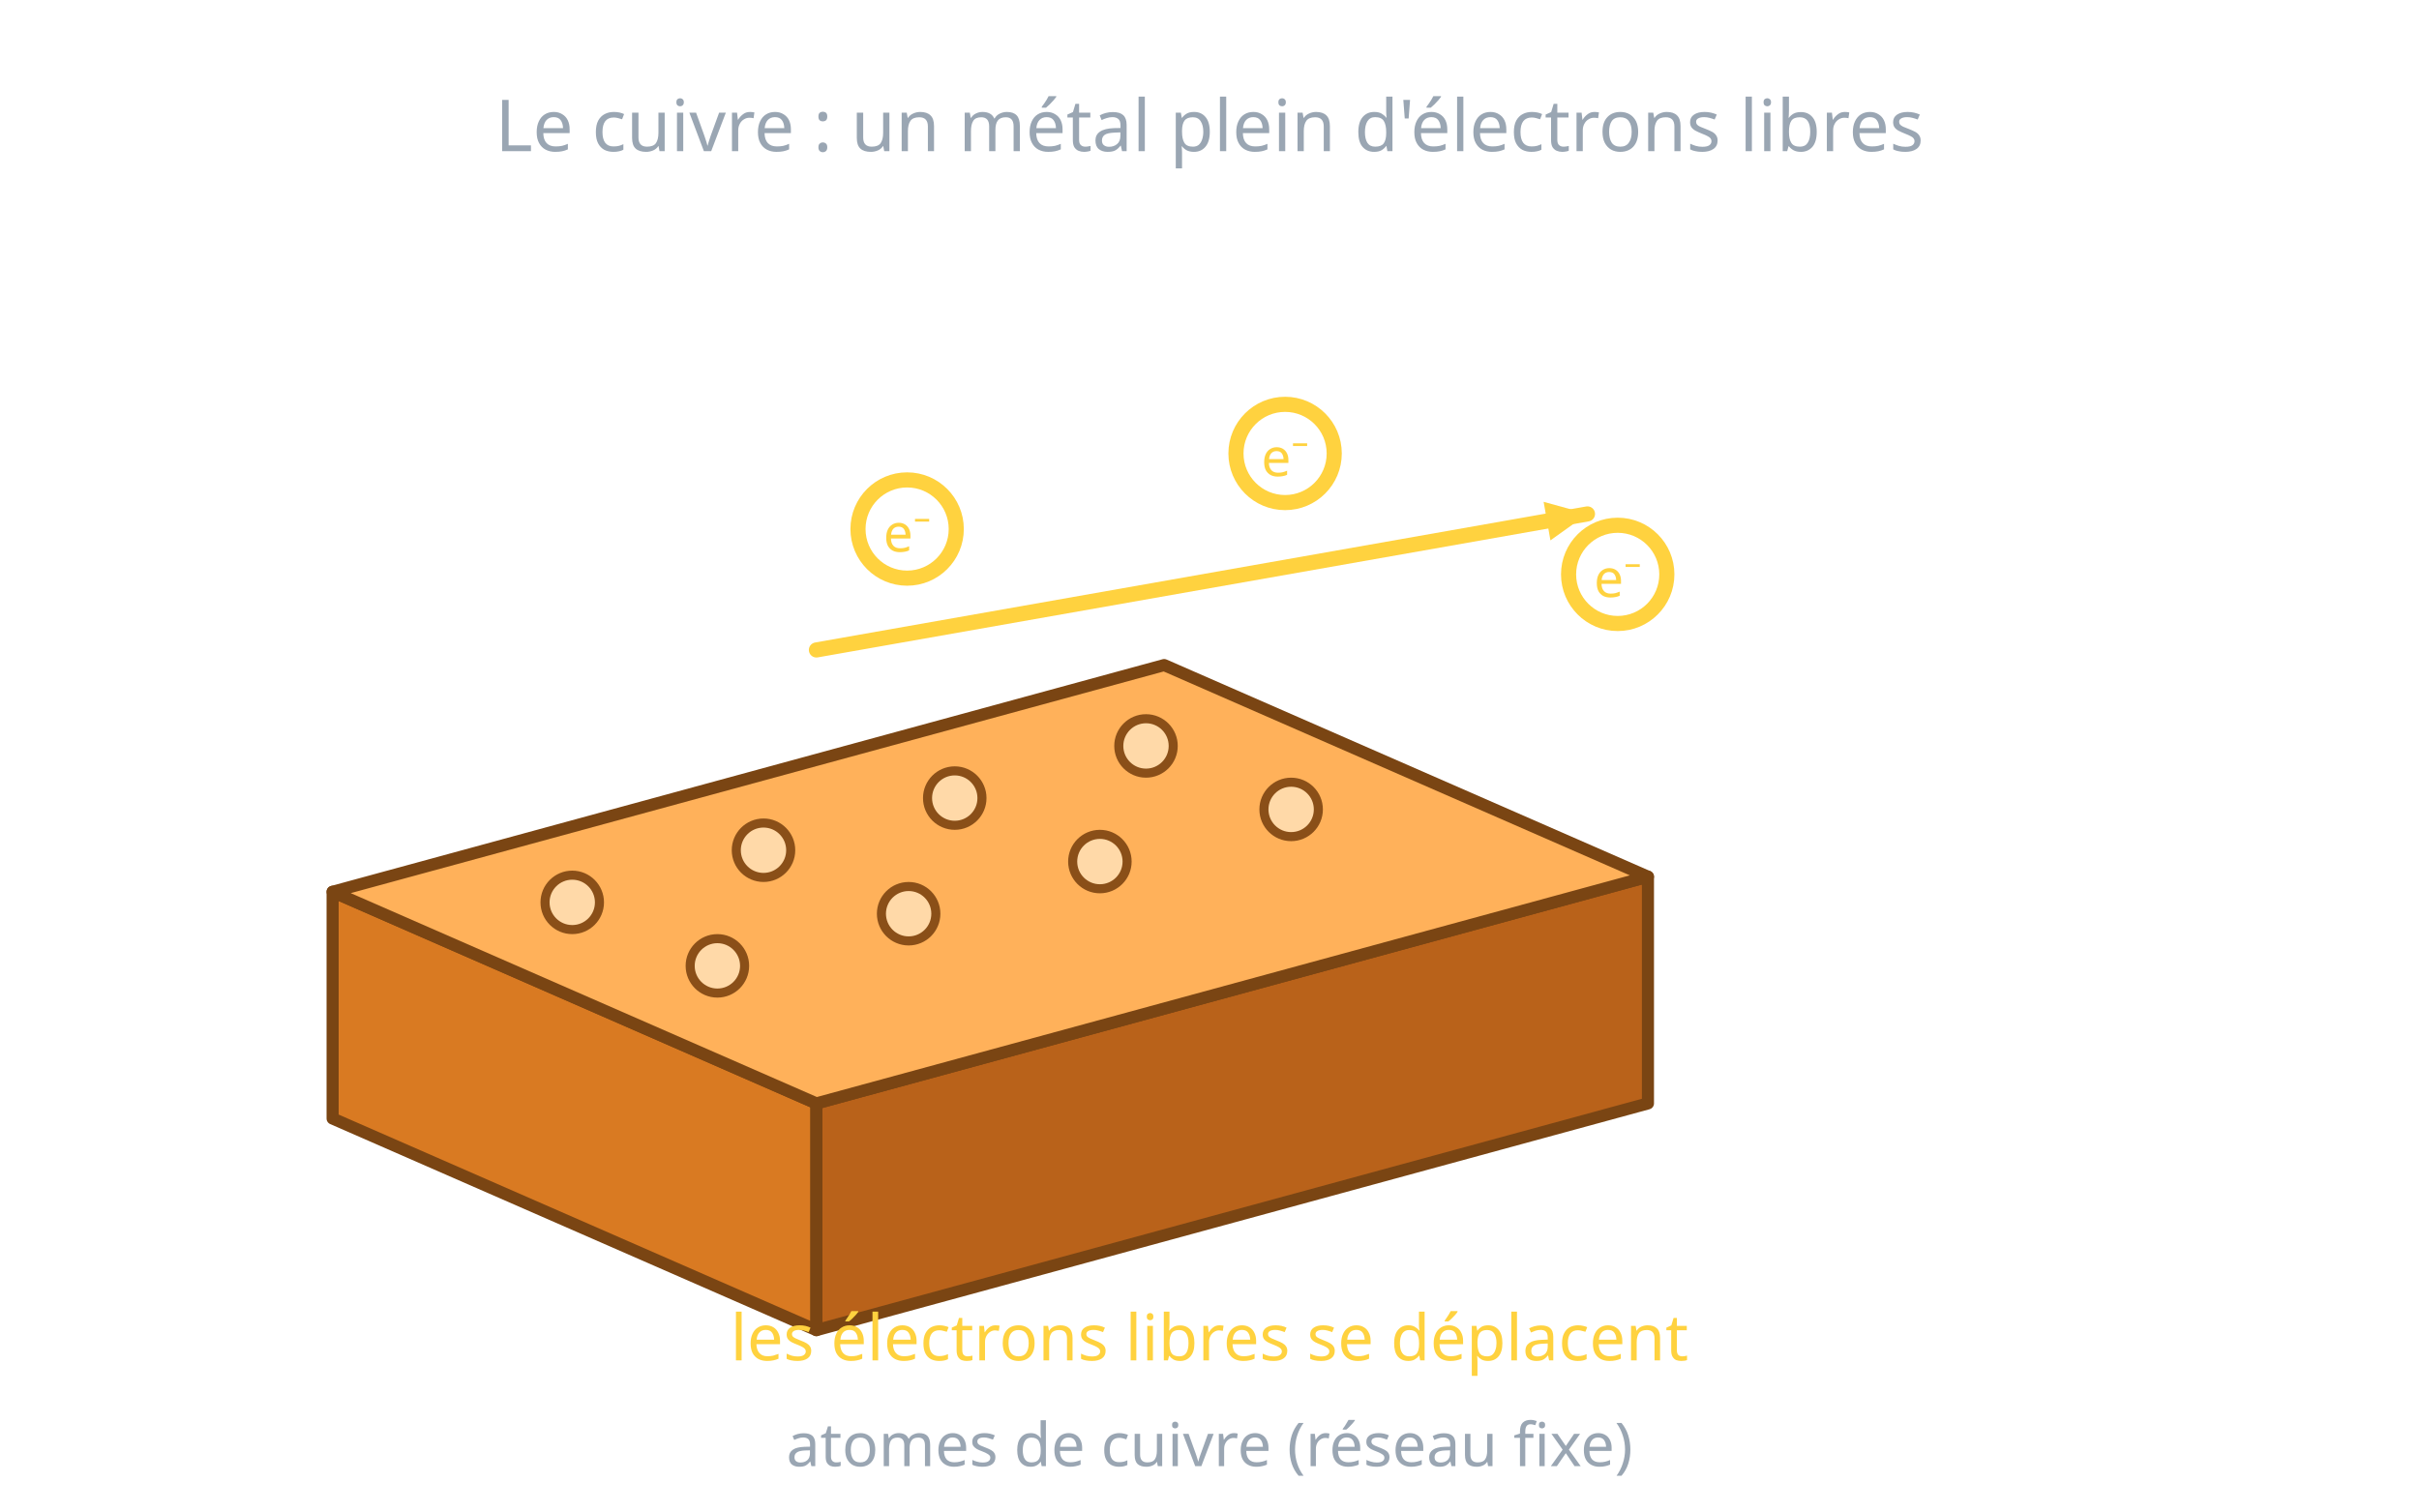
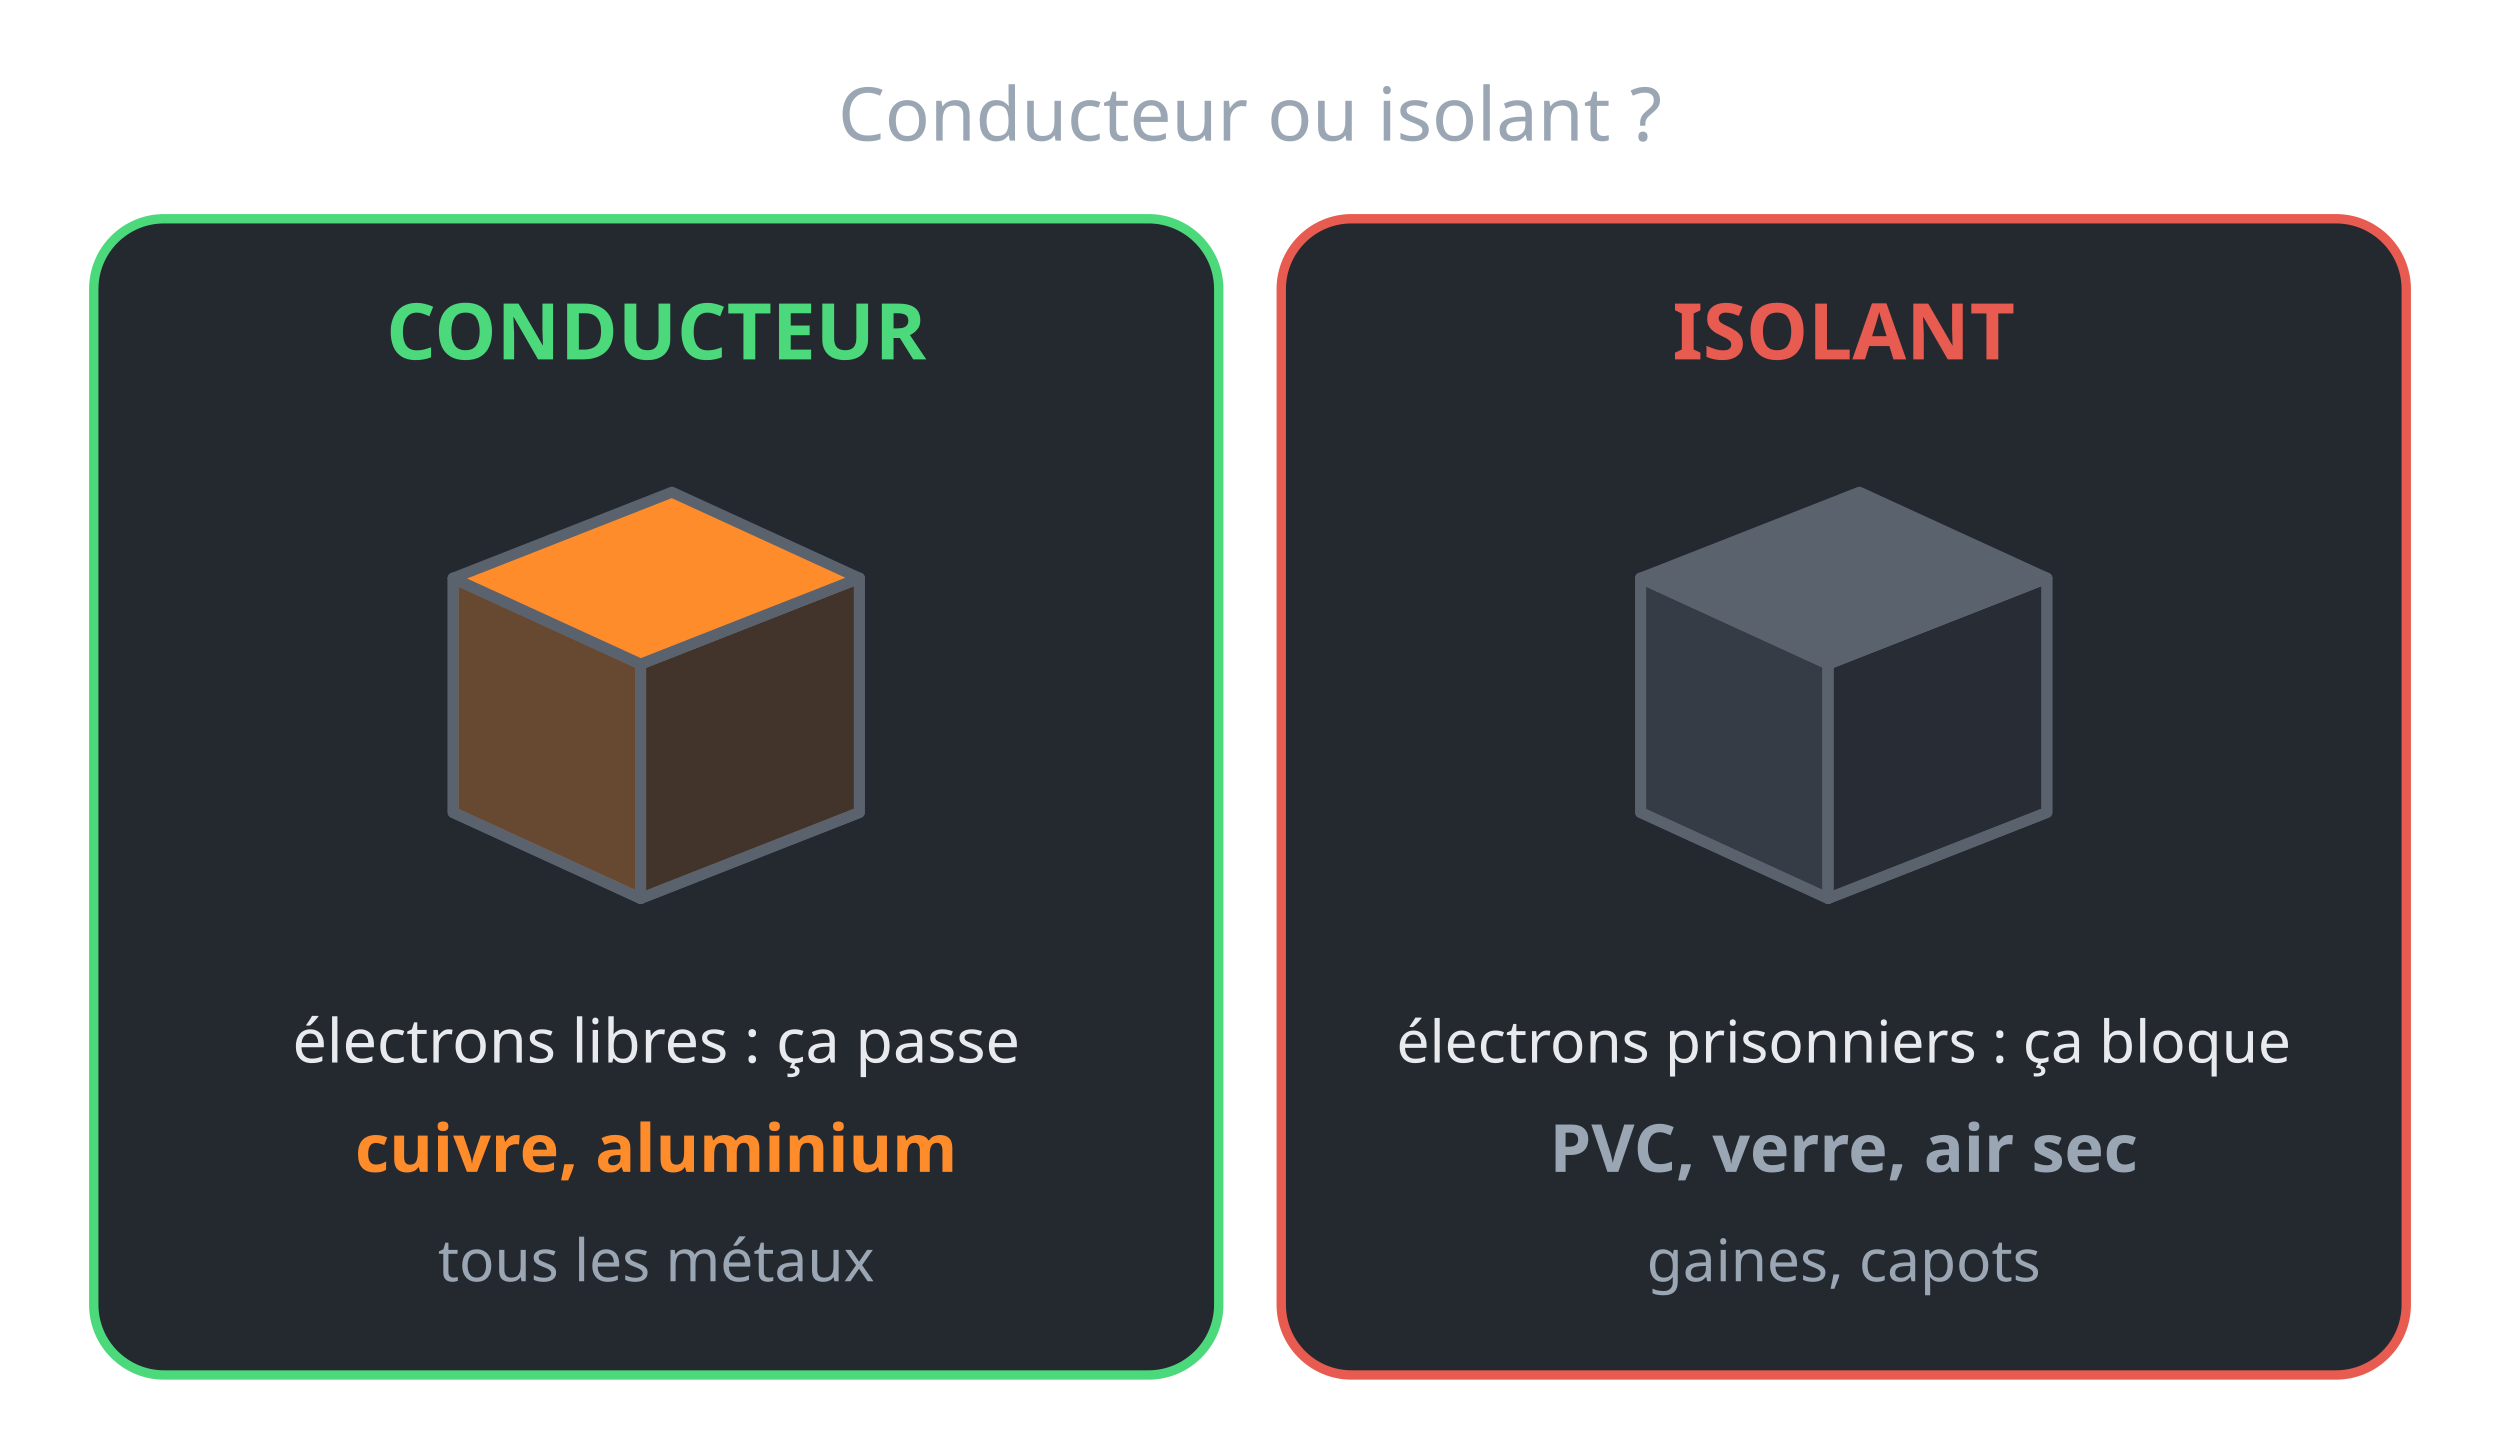
- <svg xmlns="http://www.w3.org/2000/svg" viewBox="0 0 320 200" font-family="'Segoe UI',system-ui,sans-serif">
-   <text x="160" y="20" text-anchor="middle" font-size="9.5" fill="#9aa6b3" font-weight="normal">Le cuivre : un métal plein d'électrons libres</text>
-   <polygon points="44.0,118.0 108.0,146.0 108.0,176.0 44.0,148.0" fill="#d97a22" stroke="#7a4513" stroke-width="1.6" stroke-linejoin="round" />
-   <polygon points="108.0,146.0 218.0,116.0 218.0,146.0 108.0,176.0" fill="#b9621a" stroke="#7a4513" stroke-width="1.6" stroke-linejoin="round" />
-   <polygon points="44.0,118.0 154.0,88.0 218.0,116.0 108.0,146.0" fill="#ffb15a" stroke="#7a4513" stroke-width="1.6" stroke-linejoin="round" />
-   <circle cx="75.7" cy="119.4" r="3.6" fill="#ffd9a8" stroke="#8a4f18" stroke-width="1.2" />
-   <circle cx="94.9" cy="127.8" r="3.6" fill="#ffd9a8" stroke="#8a4f18" stroke-width="1.2" />
-   <circle cx="101.0" cy="112.5" r="3.6" fill="#ffd9a8" stroke="#8a4f18" stroke-width="1.2" />
-   <circle cx="120.2" cy="120.9" r="3.6" fill="#ffd9a8" stroke="#8a4f18" stroke-width="1.2" />
-   <circle cx="126.3" cy="105.6" r="3.6" fill="#ffd9a8" stroke="#8a4f18" stroke-width="1.2" />
-   <circle cx="145.5" cy="114.0" r="3.6" fill="#ffd9a8" stroke="#8a4f18" stroke-width="1.2" />
-   <circle cx="151.6" cy="98.7" r="3.6" fill="#ffd9a8" stroke="#8a4f18" stroke-width="1.2" />
-   <circle cx="170.8" cy="107.1" r="3.6" fill="#ffd9a8" stroke="#8a4f18" stroke-width="1.2" />
-   <circle cx="120" cy="70" r="6.5" fill="none" stroke="#ffd23f" stroke-width="2" />
-   <text x="120" y="73" text-anchor="middle" font-size="7" fill="#ffd23f" font-weight="normal">e⁻</text>
-   <circle cx="170" cy="60" r="6.5" fill="none" stroke="#ffd23f" stroke-width="2" />
-   <text x="170" y="63" text-anchor="middle" font-size="7" fill="#ffd23f" font-weight="normal">e⁻</text>
-   <circle cx="214" cy="76" r="6.5" fill="none" stroke="#ffd23f" stroke-width="2" />
-   <text x="214" y="79" text-anchor="middle" font-size="7" fill="#ffd23f" font-weight="normal">e⁻</text>
-   <line x1="108" y1="86" x2="210" y2="68" stroke="#ffd23f" stroke-width="2" stroke-linecap="round" />
-   <polygon points="210,68 205.1,71.5 204.2,66.4" fill="#ffd23f" />
-   <text x="160" y="180" text-anchor="middle" font-size="8.5" fill="#ffd23f" font-weight="normal">les électrons libres se déplacent</text>
-   <text x="160" y="194" text-anchor="middle" font-size="8" fill="#9aa6b3" font-weight="normal">atomes de cuivre (réseau fixe)</text>
+ <svg xmlns="http://www.w3.org/2000/svg" viewBox="0 0 320 186" font-family="'Segoe UI',system-ui,sans-serif" role="img" aria-label="Un conducteur comme le cuivre possède des électrons libres : le courant passe. Un isolant comme le PVC garde ses électrons prisonniers : le courant est bloqué">
+   <text x="160" y="18" text-anchor="middle" font-size="9.5" fill="#9aa6b3" font-weight="normal">Conducteur ou isolant ?</text>
+   <rect x="12" y="28" width="144" height="148" rx="9" fill="#24282f" stroke="#4cd97b" stroke-width="1.2" />
+   <text x="84" y="46" text-anchor="middle" font-size="10" fill="#4cd97b" font-weight="bold">CONDUCTEUR</text>
+   <polygon points="58,74 82,85 82,115 58,104" fill="#262c34" stroke="#5a626e" stroke-width="1.4" stroke-linejoin="round" />
+   <polygon points="58,74 82,85 82,115 58,104" fill="#ff8c2b" fill-opacity="0.3" stroke="#5a626e" stroke-width="1.4" stroke-linejoin="round" />
+   <polygon points="82,85 110,74 110,104 82,115" fill="#1f242b" stroke="#5a626e" stroke-width="1.4" stroke-linejoin="round" />
+   <polygon points="82,85 110,74 110,104 82,115" fill="#ff8c2b" fill-opacity="0.16" stroke="#5a626e" stroke-width="1.4" stroke-linejoin="round" />
+   <polygon points="58,74 86,63 110,74 82,85" fill="#ff8c2b" stroke="#5a626e" stroke-width="1.4" stroke-linejoin="round" />
+   <text x="84" y="136" text-anchor="middle" font-size="7.8" fill="#e8eaed" font-weight="normal">électrons libres : ça passe</text>
+   <text x="84" y="150" text-anchor="middle" font-size="8.5" fill="#ff8c2b" font-weight="bold">cuivre, aluminium</text>
+   <text x="84" y="164" text-anchor="middle" font-size="7.5" fill="#9aa6b3" font-weight="normal">tous les métaux</text>
+   <rect x="164" y="28" width="144" height="148" rx="9" fill="#24282f" stroke="#e85b50" stroke-width="1.2" />
+   <text x="236" y="46" text-anchor="middle" font-size="10" fill="#e85b50" font-weight="bold">ISOLANT</text>
+   <polygon points="210,74 234,85 234,115 210,104" fill="#262c34" stroke="#5a626e" stroke-width="1.4" stroke-linejoin="round" />
+   <polygon points="210,74 234,85 234,115 210,104" fill="#5a626e" fill-opacity="0.3" stroke="#5a626e" stroke-width="1.4" stroke-linejoin="round" />
+   <polygon points="234,85 262,74 262,104 234,115" fill="#1f242b" stroke="#5a626e" stroke-width="1.4" stroke-linejoin="round" />
+   <polygon points="234,85 262,74 262,104 234,115" fill="#5a626e" fill-opacity="0.16" stroke="#5a626e" stroke-width="1.4" stroke-linejoin="round" />
+   <polygon points="210,74 238,63 262,74 234,85" fill="#5a626e" stroke="#5a626e" stroke-width="1.4" stroke-linejoin="round" />
+   <text x="236" y="136" text-anchor="middle" font-size="7.5" fill="#e8eaed" font-weight="normal">électrons prisonniers : ça bloque</text>
+   <text x="236" y="150" text-anchor="middle" font-size="8.5" fill="#9aa6b3" font-weight="bold">PVC, verre, air sec</text>
+   <text x="236" y="164" text-anchor="middle" font-size="7.5" fill="#9aa6b3" font-weight="normal">gaines, capots</text>
</svg>
